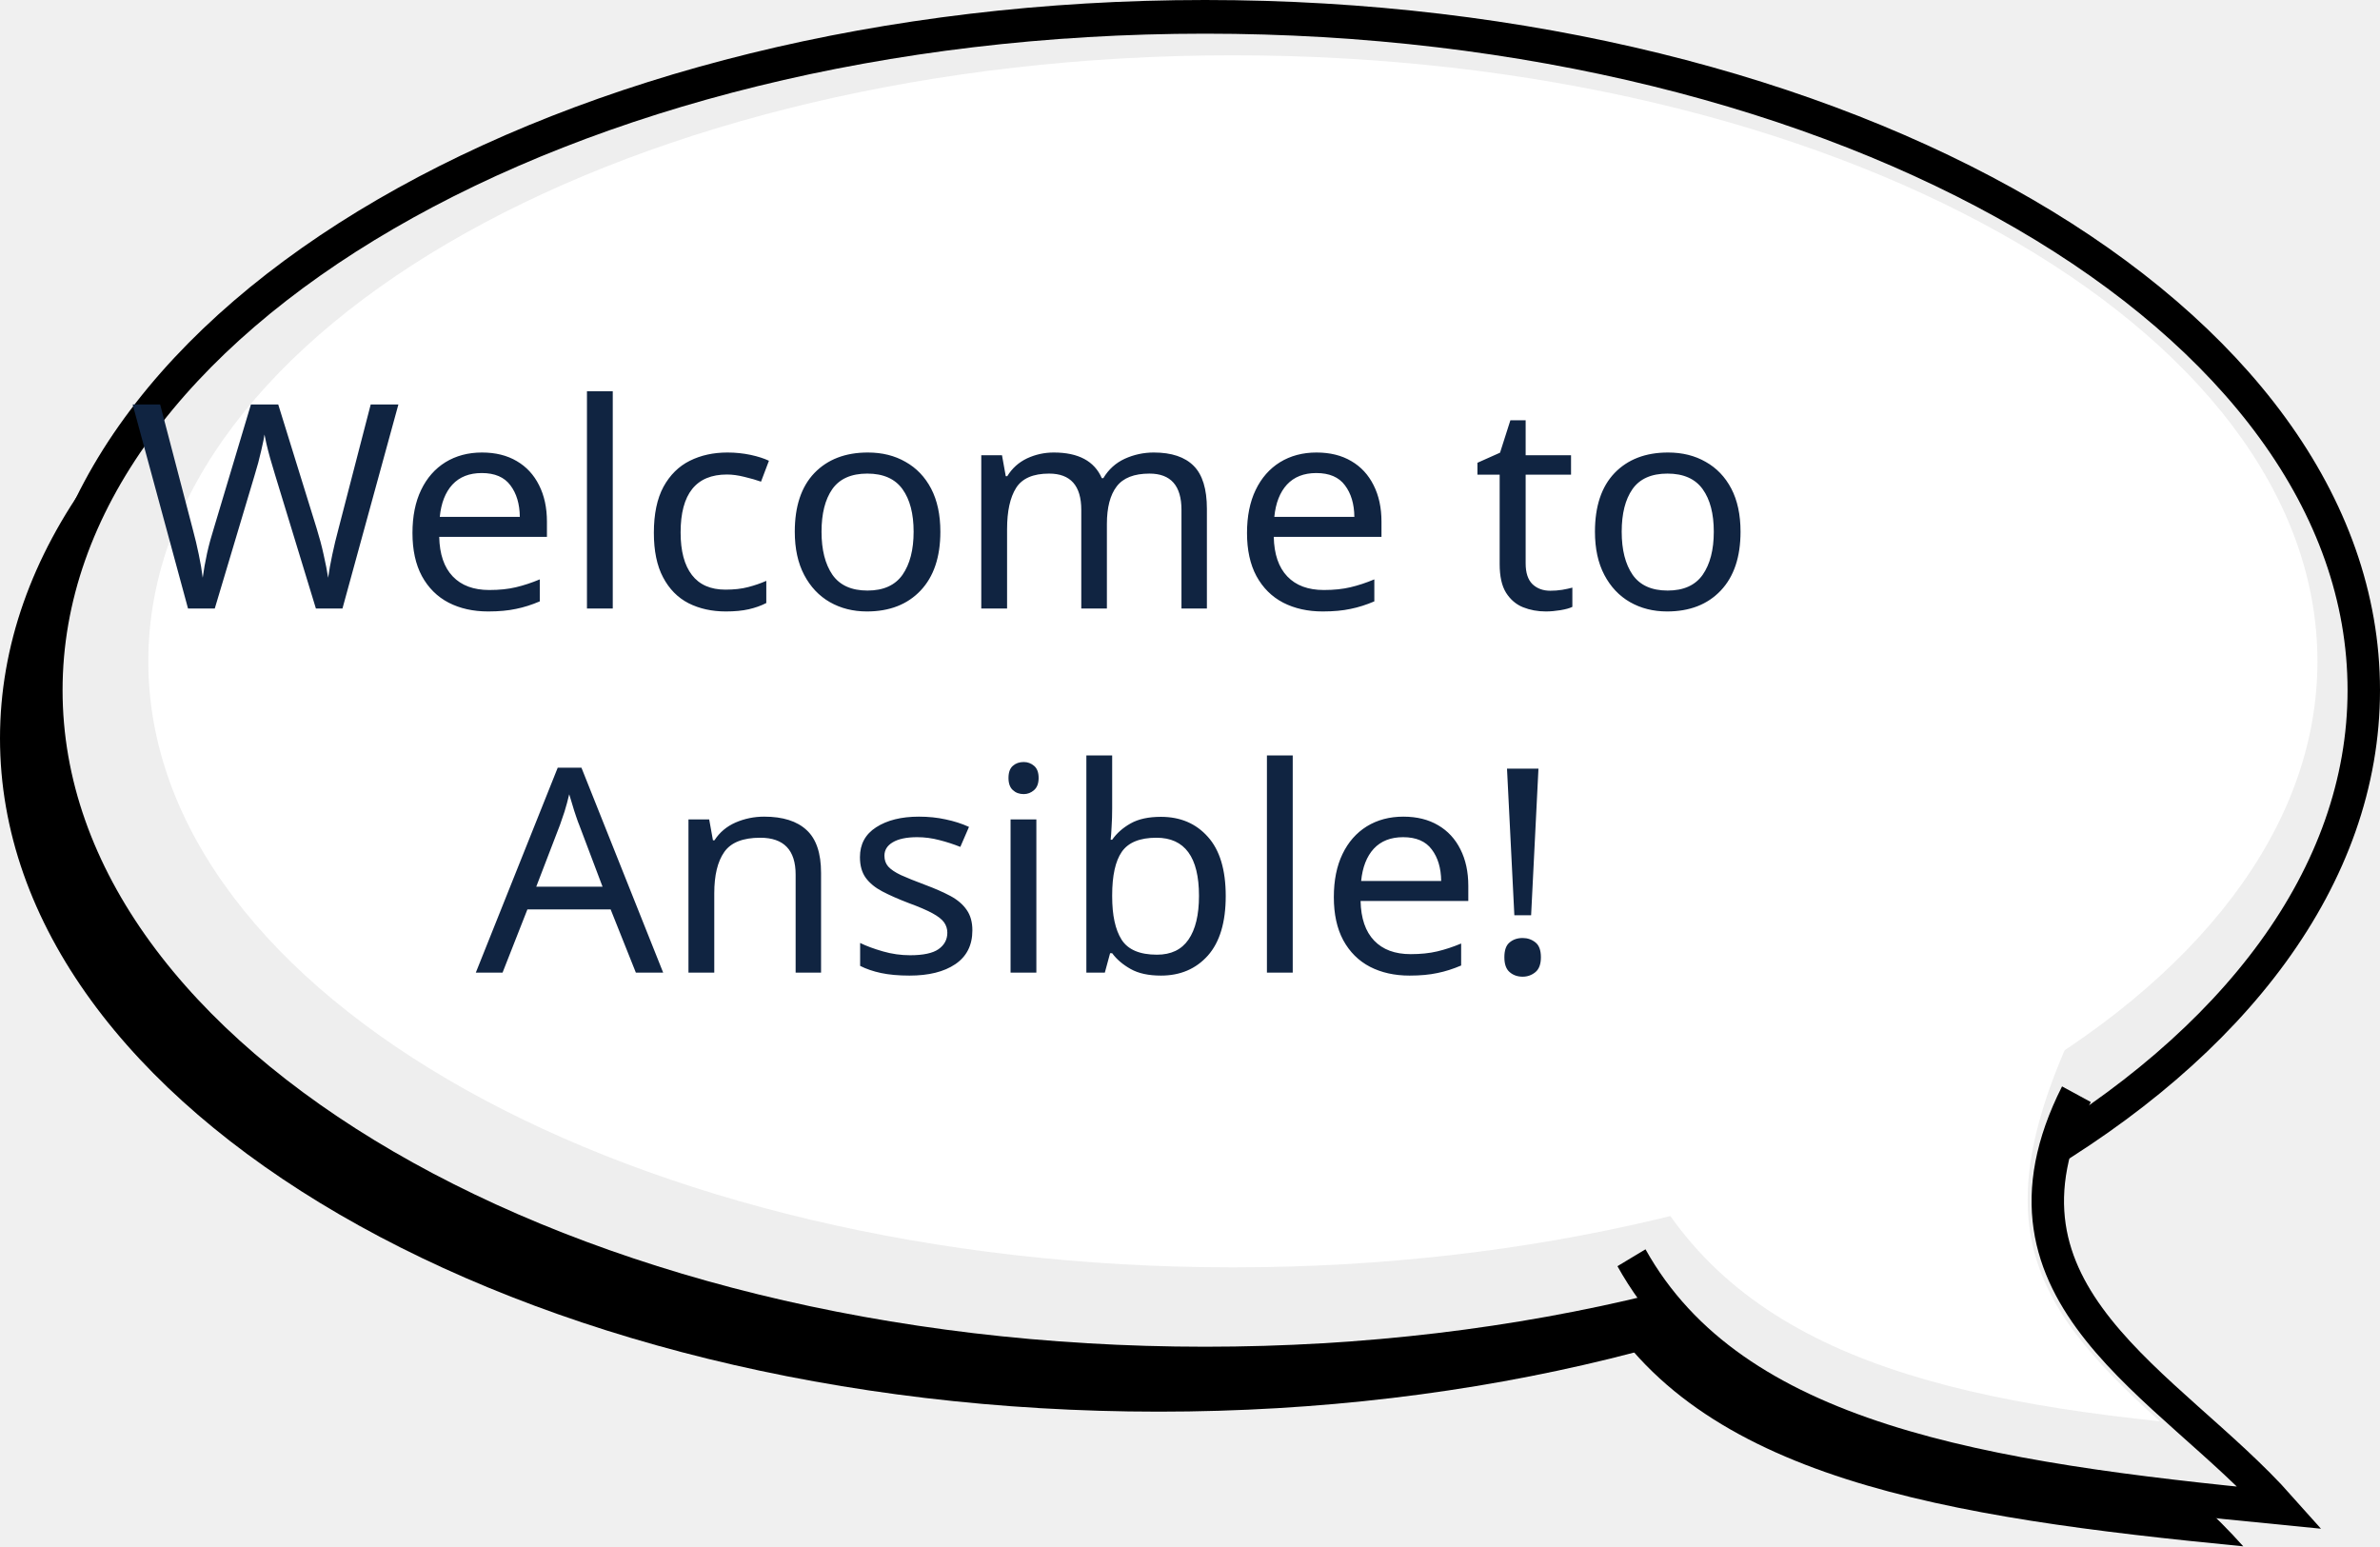
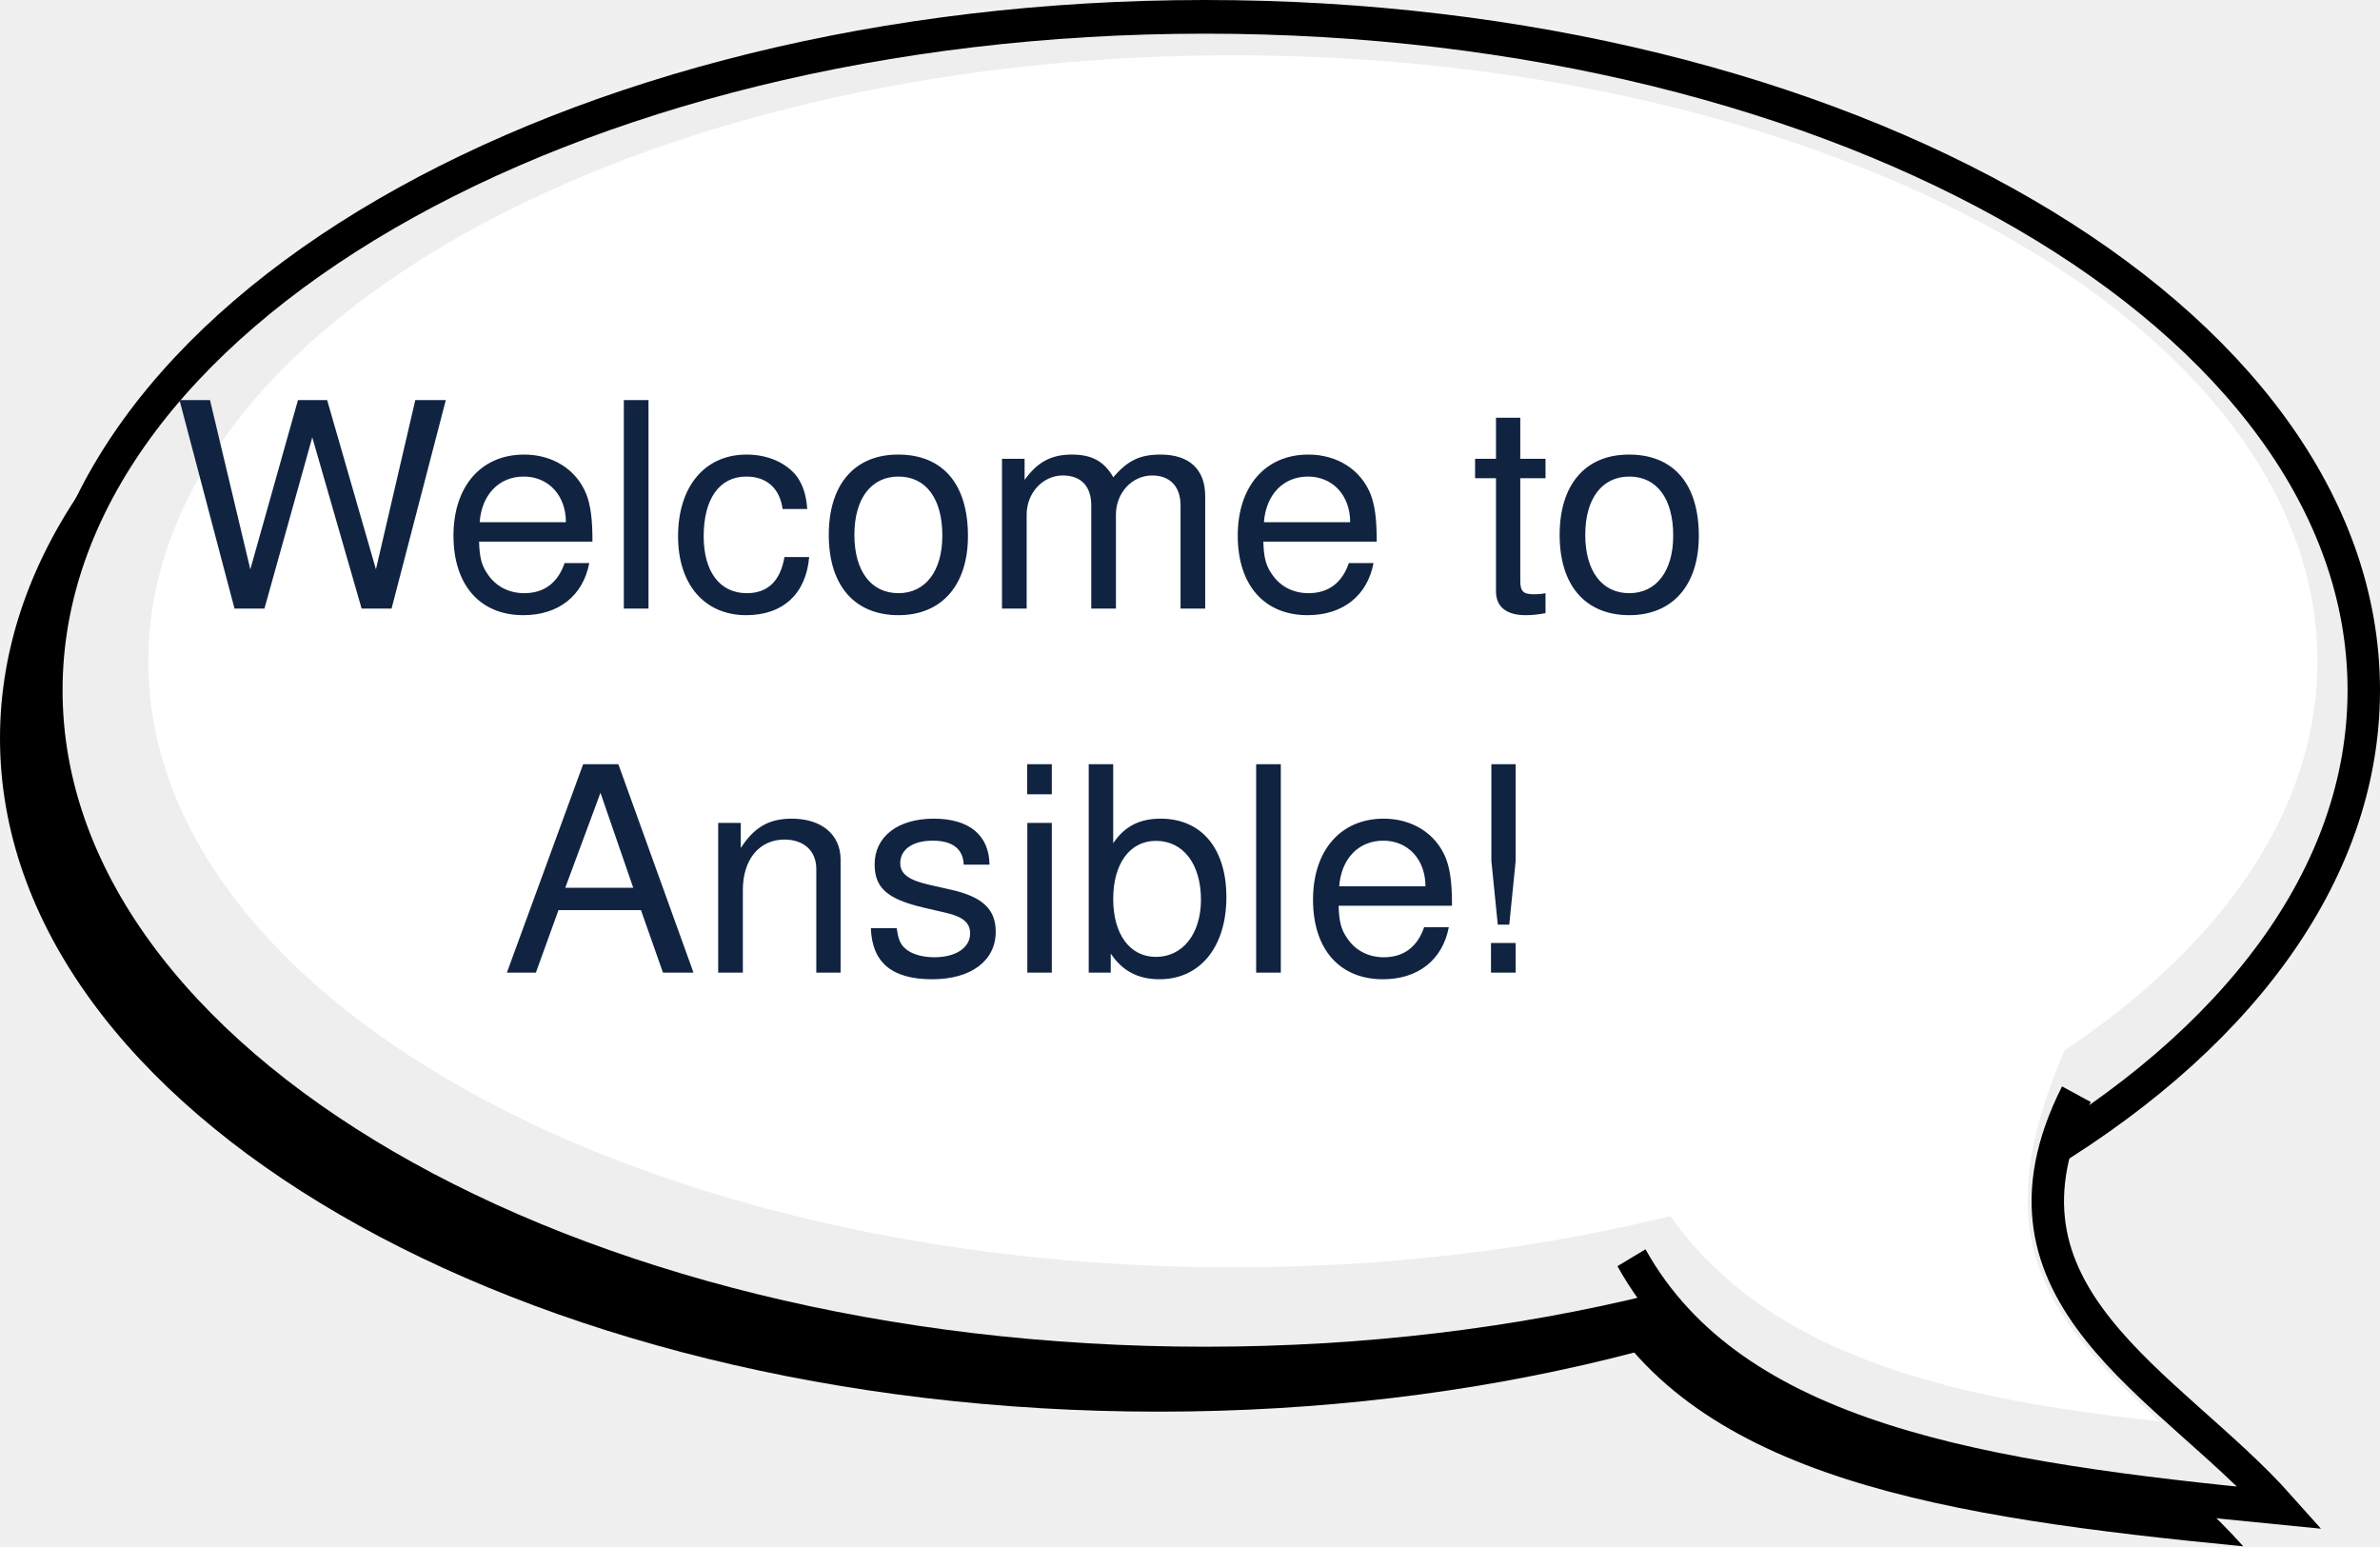
<svg xmlns="http://www.w3.org/2000/svg" width="200.134mm" height="130.031mm" viewBox="0 0 200.134 130.031" version="1.1" id="svg1">
  <defs id="defs1" />
  <g id="layer1" transform="translate(-60.30842,-86.52163)">
    <g id="use1" style="fill:#000000;stroke:#000000" transform="matrix(-0.7794902,0,0,0.8089,317.5402,47.4922)">
      <ellipse cx="205" cy="125" rx="125" ry="70" style="stroke:none" id="ellipse2" />
      <path d="m 110,166 c 11,21 -10,30 -22,43 32,-3 59,-7 70,-26" style="stroke:none" id="path2" />
      <ellipse cx="200" cy="120" rx="125" ry="70" style="fill:#eeeeee;stroke-width:3.5" id="ellipse3" />
      <path d="m 106,162 c 11,21 -10,30 -22,43 32,-3 59,-7 70,-26" style="fill:#eeeeee;stroke-width:3.5" id="path3" />
      <ellipse cx="197" cy="117" rx="117" ry="63" style="fill:#ffffff;stroke:none" id="ellipse4" />
      <path d="m 103,149 c 14,25 9,34 -6,47 30,-3 50,-10 58,-31" style="fill:#ffffff;stroke:none" id="path4" />
    </g>
    <text xml:space="preserve" style="font-style:normal;font-variant:normal;font-weight:normal;font-stretch:normal;font-size:24.361px;font-family:'Open Sans';-inkscape-font-specification:'Open Sans';fill:#000000;stroke-width:0.381" x="159.13" y="140.655" id="text1" transform="scale(1.013554,0.9866268)">
      <tspan style="font-style:normal;font-variant:normal;font-weight:normal;font-stretch:normal;font-size:24.361px;font-family:'Open Sans';-inkscape-font-specification:'Open Sans';text-align:center;text-anchor:middle;stroke-width:0.381" x="159.13" y="140.655" id="tspan2" />
    </text>
    <text xml:space="preserve" style="font-size:24.361px;font-family:'Open Sans';-inkscape-font-specification:'Open Sans';text-align:center;text-anchor:middle;fill:#102441;stroke-width:0.381" x="148.833" y="132.14" id="text3" transform="scale(1.013554,0.9866268)">
      <tspan id="tspan3" style="stroke-width:0.381" x="148.833" y="132.14" />
    </text>
    <text xml:space="preserve" style="font-size:24.361px;font-family:'Open Sans';-inkscape-font-specification:'Open Sans';text-align:center;text-anchor:middle;fill:#102441;stroke-width:0.381" x="159.864" y="139.559" id="text4" transform="scale(1.013554,0.9866268)">
-       <tspan id="tspan4" style="font-style:normal;font-variant:normal;font-weight:normal;font-stretch:normal;font-size:24.361px;font-family:Sans;-inkscape-font-specification:'Sans, @wght=500';font-variant-ligatures:normal;font-variant-caps:normal;font-variant-numeric:normal;font-variant-east-asian:normal;font-variation-settings:'wght' 500;stroke-width:0.381" x="159.864" y="139.559">Welcome to</tspan>
-       <tspan style="font-style:normal;font-variant:normal;font-weight:normal;font-stretch:normal;font-size:24.361px;font-family:Sans;-inkscape-font-specification:'Sans, @wght=500';font-variant-ligatures:normal;font-variant-caps:normal;font-variant-numeric:normal;font-variant-east-asian:normal;font-variation-settings:'wght' 500;stroke-width:0.381" x="159.864" y="170.591" id="tspan5">Ansible!</tspan>
+       <tspan id="tspan4" style="font-style:normal;font-variant:normal;font-weight:normal;font-stretch:normal;font-size:24.361px;font-family:RedHatDisplay, Helvetica Neue, Helvetica, Arial, sans-serif;-inkscape-font-specification:'Sans, @wght=500';font-variant-ligatures:normal;font-variant-caps:normal;font-variant-numeric:normal;font-variant-east-asian:normal;font-variation-settings:'wght' 500;stroke-width:0.381" x="159.864" y="139.559">Welcome to</tspan>
+       <tspan style="font-style:normal;font-variant:normal;font-weight:normal;font-stretch:normal;font-size:24.361px;font-family:RedHatDisplay, Helvetica Neue, Helvetica, Arial, sans-serif;-inkscape-font-specification:'Sans, @wght=500';font-variant-ligatures:normal;font-variant-caps:normal;font-variant-numeric:normal;font-variant-east-asian:normal;font-variation-settings:'wght' 500;stroke-width:0.381" x="159.864" y="170.591" id="tspan5">Ansible!</tspan>
    </text>
  </g>
</svg>
